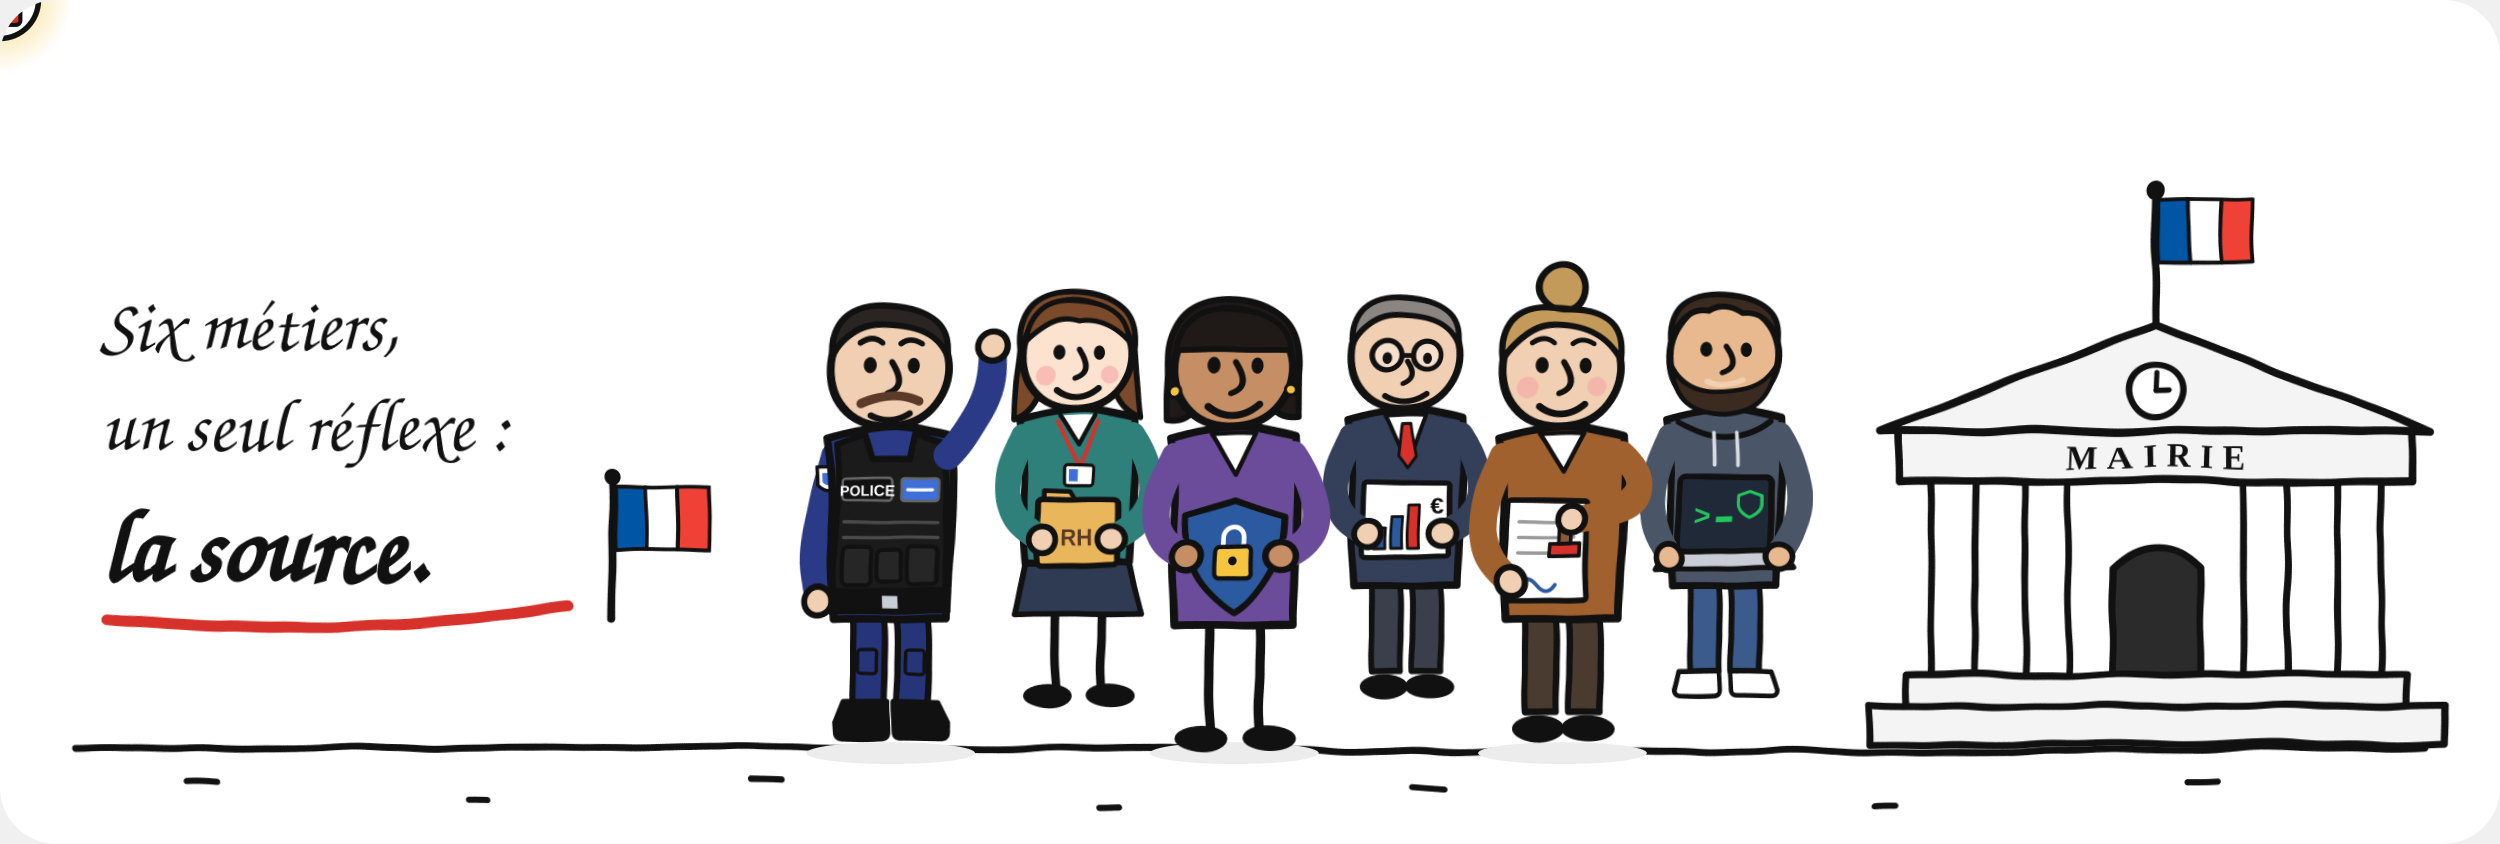
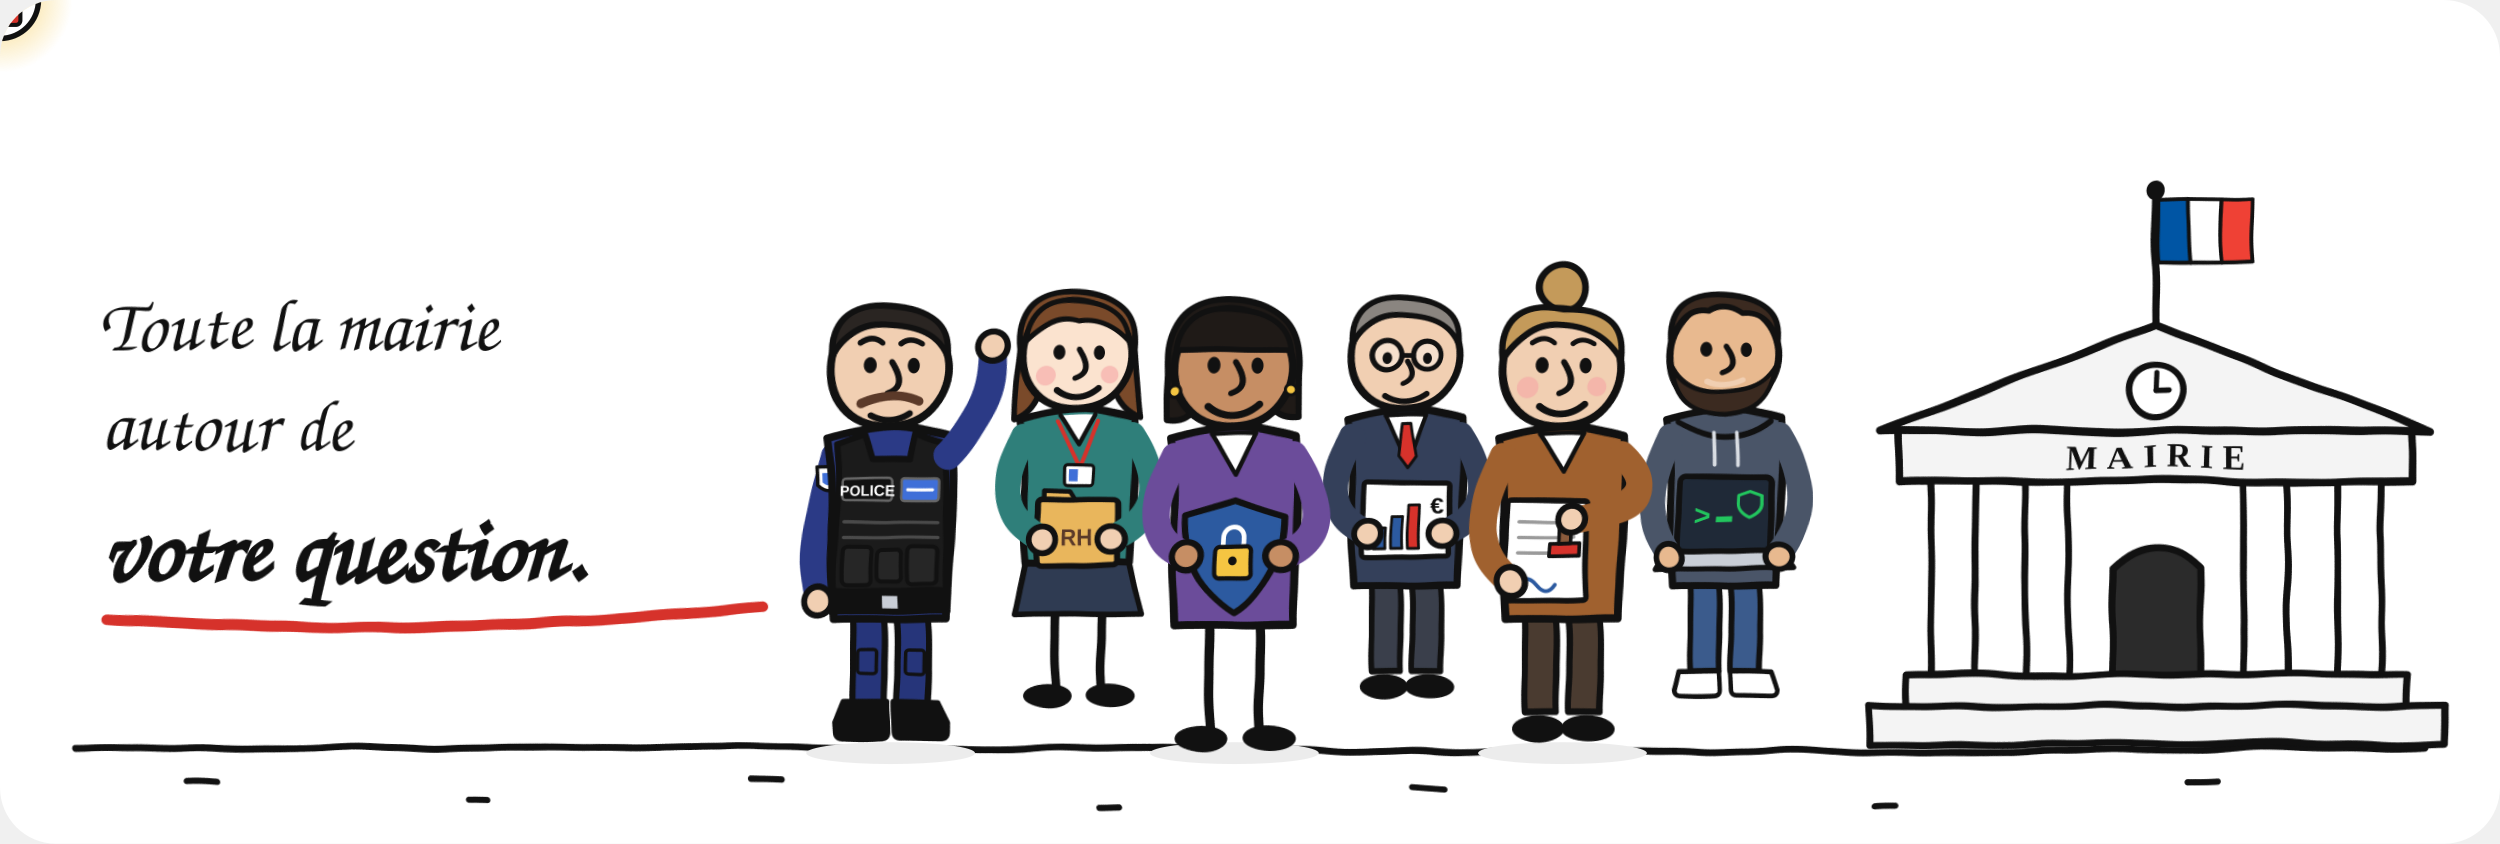
<svg xmlns="http://www.w3.org/2000/svg" viewBox="0 0 800 270" width="800" height="270" role="img" aria-labelledby="t d">
  <defs>
    <clipPath id="card">
      <rect width="800" height="270" rx="18" />
    </clipPath>
    <filter id="ink" x="-10%" y="-10%" width="120%" height="120%">
      <feTurbulence type="fractalNoise" baseFrequency="0.035" numOctaves="2" seed="1" result="n">
        <animate attributeName="seed" values="1;4;7" dur="0.36s" calcMode="discrete" repeatCount="indefinite" />
      </feTurbulence>
      <feDisplacementMap in="SourceGraphic" in2="n" scale="2.6" xChannelSelector="R" yChannelSelector="G" />
    </filter>
    <radialGradient id="glowCode">
      <stop offset="0" stop-color="#F5C542" stop-opacity="0.7" />
      <stop offset="1" stop-color="#F5C542" stop-opacity="0" />
    </radialGradient>
    <g id="flag">
      <g stroke="#111" stroke-width="1.2">
        <rect x="0" y="0" width="10" height="20" fill="#0055A4" />
        <rect x="10" y="0" width="10" height="20" fill="#ffffff" />
        <rect x="20" y="0" width="10" height="20" fill="#EF4135" />
        <animateTransform attributeName="transform" type="skewY" values="0;-7;0;6;0" dur="1.6s" repeatCount="indefinite" />
      </g>
    </g>
    <g id="ff-code">
      <circle r="16" fill="url(#glowCode)">
        <animate attributeName="r" values="13;19;13" dur="1.4s" repeatCount="indefinite" />
      </circle>
      <g stroke="#111" stroke-width="1.2">
        <ellipse cx="-5" cy="-11" rx="3.2" ry="5" fill="#ffffff" fill-opacity="0.85">
          <animate attributeName="ry" values="5;1.6;5" dur="0.12s" repeatCount="indefinite" />
        </ellipse>
        <ellipse cx="5" cy="-11" rx="3.2" ry="5" fill="#ffffff" fill-opacity="0.85">
          <animate attributeName="ry" values="5;1.6;5" dur="0.12s" repeatCount="indefinite" />
        </ellipse>
        <circle cx="0" cy="-9" r="2.6" fill="#111" />
        <path d="M-1 -11 l-3 -5 M1 -11 l3 -5" fill="none" />
      </g>
      <circle r="8.5" fill="#ffffff" stroke="#111" stroke-width="1.2" />
      <rect x="-4.5" y="-5.5" width="9" height="11" rx="1" fill="#d6322b" stroke="#111" stroke-width="0.9" />
      <line x1="-3" y1="-2.5" x2="3" y2="-2.5" stroke="#f5c542" stroke-width="1.2" />
    </g>
  </defs>
  <g clip-path="url(#card)">
    <rect width="800" height="270" fill="#ffffff" />
    <g filter="url(#ink)" stroke="#111" stroke-linecap="round" fill="none">
      <path d="M24 240 C220 237 520 243 776 239" stroke-width="2.2" />
      <path d="M60 250h10M150 256h6M240 250h10M352 258h6M452 252h10M600 258h6M700 250h10" stroke-width="2" />
    </g>
    <g fill="#ececec">
      <ellipse cx="285" cy="241" rx="27" ry="3.5" />
      <ellipse cx="395" cy="241" rx="27" ry="3.5" />
      <ellipse cx="500" cy="241" rx="27" ry="3.5" />
    </g>
    <g filter="url(#ink)" fill="#111" font-family="'Segoe Print', 'Chalkboard SE', 'Comic Sans MS', 'Comic Neue', cursive">
-       <text x="32" y="112" font-size="24">Six métiers,</text>
-       <text x="32" y="144" font-size="24">un seul réflexe :</text>
-       <text x="32" y="186" font-size="32" font-weight="700" textLength="150" lengthAdjust="spacingAndGlyphs">la source.</text>
-       <path d="M34 198 Q108 205 182 194" fill="none" stroke="#d6322b" stroke-width="3.5" stroke-linecap="round" />
-     </g>
-     <g filter="url(#ink)">
-       <line x1="196" y1="154" x2="196" y2="198" stroke="#111" stroke-width="2.4" stroke-linecap="round" />
-       <circle cx="196" cy="153" r="2.6" fill="#111" />
-       <use href="#flag" transform="translate(197 156)" />
+       <text x="32" y="112" font-size="24">Toute la mairie</text>
+       <text x="32" y="144" font-size="24">autour de</text>
+       <text x="32" y="186" font-size="30" font-weight="700" textLength="212" lengthAdjust="spacingAndGlyphs">votre question.</text>
+       <path d="M34 198 Q140 205 244 194" fill="none" stroke="#d6322b" stroke-width="3.5" stroke-linecap="round" />
    </g>
    <g filter="url(#ink)" stroke="#111" stroke-linejoin="round" stroke-linecap="round">
      <line x1="690" y1="104" x2="690" y2="62" stroke-width="2.4" />
      <circle cx="690" cy="61" r="2.6" fill="#111" />
      <use href="#flag" transform="translate(691 64)" />
      <polygon points="602,138 690,104 778,138" fill="#f4f4f4" stroke-width="2.5" />
      <circle cx="690" cy="125" r="8.5" fill="#ffffff" stroke-width="2" />
      <line x1="690" y1="125" x2="690" y2="119" stroke-width="1.6">
        <animateTransform attributeName="transform" type="rotate" values="0 690 125;360 690 125" dur="6s" repeatCount="indefinite" />
      </line>
      <line x1="690" y1="125" x2="694" y2="125" stroke-width="1.8">
        <animateTransform attributeName="transform" type="rotate" values="0 690 125;360 690 125" dur="72s" repeatCount="indefinite" />
      </line>
      <rect x="608" y="138" width="164" height="16" fill="#f4f4f4" stroke-width="2.5" />
      <text x="690" y="150" text-anchor="middle" font-family="Georgia, 'Times New Roman', serif" font-size="11" font-weight="700" letter-spacing="3" fill="#111" stroke="none">MAIRIE</text>
      <g fill="#ffffff" stroke-width="2.2">
        <rect x="618" y="154" width="14" height="62" />
        <rect x="648" y="154" width="14" height="62" />
        <rect x="718" y="154" width="14" height="62" />
        <rect x="748" y="154" width="14" height="62" />
      </g>
      <path d="M676 216 V182 Q690 168 704 182 V216" fill="#2b2b2b" stroke-width="2.2" />
      <rect x="610" y="216" width="160" height="10" fill="#f4f4f4" stroke-width="2.2" />
      <rect x="598" y="226" width="184" height="12" fill="#f4f4f4" stroke-width="2.2" />
    </g>
    <g transform="translate(345 226) scale(0.92) translate(-300 -240)">
      <g filter="url(#ink)" stroke="#111" stroke-linecap="round" stroke-linejoin="round">
        <line x1="292" y1="204" x2="292" y2="233" stroke-width="3" />
        <line x1="308" y1="204" x2="308" y2="233" stroke-width="3" />
        <ellipse cx="289" cy="236" rx="8" ry="3.5" fill="#111" />
        <ellipse cx="311" cy="236" rx="8" ry="3.5" fill="#111" />
        <path d="M283 186 L317 186 L322 208 L278 208 Z" fill="#2f3b52" stroke-width="2" />
        <path d="M280 140 Q300 134 320 140 L318 190 L282 190 Z" fill="#2f7f7a" stroke-width="2.5" />
        <path d="M294 139 L300 149 L306 139" fill="#ffffff" stroke-width="1.5" />
        <path d="M293 141 L300 157 L307 141" fill="none" stroke="#d6322b" stroke-width="1.4" />
        <rect x="295" y="156" width="10" height="7" rx="1" fill="#ffffff" stroke-width="1.1" />
        <rect x="296.5" y="157.5" width="3" height="4" fill="#3f6fd8" stroke="none" />
        <path d="M288 168 v-3 h9 l2 3" fill="#e9b65c" stroke-width="1.6" />
        <rect x="286" y="168" width="28" height="23" rx="1.5" fill="#e9b65c" stroke-width="2" />
        <text x="300" y="184" text-anchor="middle" font-family="Arial, Helvetica, sans-serif" font-size="8" font-weight="700" fill="#5b3a29" stroke="none">RH</text>
        <path d="M281 146 Q266 170 288 182" fill="none" stroke="#2f7f7a" stroke-width="9" />
        <path d="M319 146 Q334 170 312 182" fill="none" stroke="#2f7f7a" stroke-width="9" />
        <circle cx="288" cy="182" r="4.5" fill="#f1cfb2" stroke-width="2" />
        <circle cx="312" cy="182" r="4.5" fill="#f1cfb2" stroke-width="2" />
        <path d="M280 116 Q278 96 300 96 Q322 96 320 116 L322 140 Q314 137 312 128 L288 128 Q286 137 278 140 Z" fill="#7a4a2a" stroke-width="2" />
        <circle cx="300" cy="118" r="19" fill="#fbe3cf" stroke-width="2.5" />
        <path d="M282 113 Q283 99 300 99 Q317 99 318 113 Q309 104 300 106 Q291 104 282 113 Z" fill="#7a4a2a" stroke-width="1.8" />
        <ellipse cx="293" cy="117" rx="2" ry="2.5" fill="#111" stroke="none">
          <animate attributeName="ry" values="2.5;2.5;0.4;2.5" keyTimes="0;0.9;0.95;1" dur="3.9s" repeatCount="indefinite" />
        </ellipse>
        <ellipse cx="307" cy="117" rx="2" ry="2.5" fill="#111" stroke="none">
          <animate attributeName="ry" values="2.5;2.5;0.4;2.5" keyTimes="0;0.9;0.95;1" dur="3.9s" repeatCount="indefinite" />
        </ellipse>
        <path d="M300 116 Q305 124 299 126" fill="none" stroke-width="2" />
        <circle cx="289" cy="125" r="3.3" fill="#f6a5a5" stroke="none" opacity="0.6" />
        <circle cx="311" cy="125" r="3.3" fill="#f6a5a5" stroke="none" opacity="0.6" />
        <path d="M293 130 Q300 136 307 130" fill="none" stroke-width="2.2" />
      </g>
    </g>
    <g transform="translate(450 226) scale(0.92) translate(-300 -240)">
      <g filter="url(#ink)" stroke="#111" stroke-linecap="round" stroke-linejoin="round">
        <rect x="288" y="196" width="10" height="32" fill="#3a3f4b" stroke-width="2" />
        <rect x="302" y="196" width="10" height="32" fill="#3a3f4b" stroke-width="2" />
        <ellipse cx="292" cy="233" rx="8" ry="3.5" fill="#111" />
        <ellipse cx="308" cy="233" rx="8" ry="3.5" fill="#111" />
        <path d="M280 140 Q300 134 320 140 L318 198 L282 198 Z" fill="#34405a" stroke-width="2.5" />
        <path d="M293 139 L300 156 L307 139 Z" fill="#ffffff" stroke-width="1.4" />
        <path d="M298.5 142 h3 l1.5 11 l-3 4 l-3 -4 Z" fill="#d6322b" stroke-width="1" />
        <rect x="285" y="162" width="30" height="26" rx="1" fill="#ffffff" stroke-width="1.8" />
        <rect x="289" y="178" width="4" height="7" fill="#2c5aa0" stroke-width="1" />
        <rect x="295" y="174" width="4" height="11" fill="#2c5aa0" stroke-width="1" />
        <rect x="301" y="170" width="4" height="15" fill="#d6322b" stroke-width="1" />
        <text x="311" y="173" text-anchor="middle" font-family="Arial, Helvetica, sans-serif" font-size="8" font-weight="700" fill="#111" stroke="none">€</text>
        <path d="M281 146 Q266 170 287 180" fill="none" stroke="#34405a" stroke-width="9" />
        <path d="M319 146 Q334 170 313 180" fill="none" stroke="#34405a" stroke-width="9" />
        <circle cx="287" cy="180" r="4.5" fill="#f1cfb2" stroke-width="2" />
        <circle cx="313" cy="180" r="4.5" fill="#f1cfb2" stroke-width="2" />
        <circle cx="300" cy="118" r="19" fill="#f1cfb2" stroke-width="2.5" />
        <path d="M281.5 114 Q280 98 300 98 Q320 98 318.5 114 Q314 104 300 104 Q286 104 281.5 114 Z" fill="#8a8580" stroke-width="2" />
        <circle cx="293" cy="118" r="5" fill="#ffffff" fill-opacity="0.35" stroke-width="1.8" />
        <circle cx="307" cy="118" r="5" fill="#ffffff" fill-opacity="0.35" stroke-width="1.8" />
        <path d="M298 118 L302 118" stroke-width="1.6" />
        <ellipse cx="293" cy="119" rx="1.6" ry="2" fill="#111" stroke="none">
          <animate attributeName="ry" values="2;2;0.4;2" keyTimes="0;0.9;0.95;1" dur="4.6s" repeatCount="indefinite" />
        </ellipse>
        <ellipse cx="307" cy="119" rx="1.6" ry="2" fill="#111" stroke="none">
          <animate attributeName="ry" values="2;2;0.4;2" keyTimes="0;0.9;0.95;1" dur="4.6s" repeatCount="indefinite" />
        </ellipse>
        <path d="M300 120 Q304 126 299 128" fill="none" stroke-width="1.8" />
        <path d="M293 132 Q300 137 307 132" fill="none" stroke-width="2" />
      </g>
    </g>
    <g transform="translate(552 226) scale(0.92) translate(-300 -240)">
      <g filter="url(#ink)" stroke="#111" stroke-linecap="round" stroke-linejoin="round">
        <rect x="288" y="196" width="10" height="32" fill="#3b5b8c" stroke-width="2" />
        <rect x="302" y="196" width="10" height="32" fill="#3b5b8c" stroke-width="2" />
        <path d="M284 228 h14 v6 q0 2 -2 2 h-12 q-2 0 -2 -2 Z" fill="#ffffff" stroke-width="1.6" />
        <path d="M316 228 h-14 v6 q0 2 2 2 h12 q2 0 2 -2 Z" fill="#ffffff" stroke-width="1.6" />
        <path d="M280 140 Q300 134 320 140 L318 198 L282 198 Z" fill="#4a5568" stroke-width="2.5" />
        <path d="M284 141 Q300 152 316 141" fill="none" stroke-width="2" />
        <path d="M296 145 V156 M304 145 V156" stroke="#d9dde3" stroke-width="1.3" />
        <rect x="284" y="160" width="32" height="26" rx="2" fill="#1f2937" stroke-width="2" />
        <text x="289" y="177" font-family="Consolas, 'Courier New', monospace" font-size="10" font-weight="700" fill="#22c55e" stroke="none">&gt;</text>
        <rect x="297" y="174" width="6" height="2" fill="#22c55e" stroke="none">
          <animate attributeName="opacity" values="1;0;1" dur="1s" calcMode="discrete" repeatCount="indefinite" />
        </rect>
        <path d="M309 165 l4 1.5 v3 q0 3 -4 5 q-4 -2 -4 -5 v-3 Z" fill="none" stroke="#22c55e" stroke-width="1.1" />
        <path d="M280 186 L320 186 L324 192 L276 192 Z" fill="#c9ced6" stroke-width="1.8" />
        <path d="M281 146 Q268 168 281 187" fill="none" stroke="#4a5568" stroke-width="9" />
        <path d="M319 146 Q332 168 319 187" fill="none" stroke="#4a5568" stroke-width="9" />
        <circle cx="281" cy="188" r="4.5" fill="#e8b98f" stroke-width="2" />
        <circle cx="319" cy="188" r="4.5" fill="#e8b98f" stroke-width="2" />
        <circle cx="300" cy="118" r="19" fill="#e8b98f" stroke-width="2.5" />
        <path d="M281.5 114 Q279 97 300 97 Q321 97 318.5 114 Q316 102 306 103 Q300 99 294 103 Q284 102 281.5 114 Z" fill="#3b2a20" stroke-width="2" />
        <path d="M282 122 Q284 138 300 139 Q316 138 318 122 Q313 131 300 131 Q287 131 282 122 Z" fill="#3b2a20" stroke-width="1.6" />
        <ellipse cx="293" cy="116" rx="2" ry="2.5" fill="#111" stroke="none">
          <animate attributeName="ry" values="2.5;2.5;0.4;2.5" keyTimes="0;0.9;0.95;1" dur="5.1s" repeatCount="indefinite" />
        </ellipse>
        <ellipse cx="307" cy="116" rx="2" ry="2.5" fill="#111" stroke="none">
          <animate attributeName="ry" values="2.5;2.5;0.4;2.5" keyTimes="0;0.9;0.95;1" dur="5.1s" repeatCount="indefinite" />
        </ellipse>
        <path d="M300 115 Q305 122 299 124" fill="none" stroke-width="2" />
        <path d="M294 127 Q300 130 306 127" fill="none" stroke="#f1cfb2" stroke-width="2" />
      </g>
    </g>
    <g transform="translate(-15 0)">
      <g filter="url(#ink)" stroke="#111" stroke-linecap="round" stroke-linejoin="round">
        <rect x="288" y="196" width="10" height="32" fill="#26357a" stroke-width="2" />
        <rect x="302" y="196" width="10" height="32" fill="#26357a" stroke-width="2" />
        <rect x="289.5" y="208" width="6" height="8" rx="1" fill="none" stroke="#111" stroke-width="1.1" />
        <rect x="304.5" y="208" width="6" height="8" rx="1" fill="none" stroke="#111" stroke-width="1.1" />
        <path d="M285 225 h14 v9 q0 2 -2 2 h-13 q-2 0 -2 -2 v-3 Z" fill="#111" stroke-width="1.6" />
        <path d="M315 225 h-14 v9 q0 2 2 2 h13 q2 0 2 -2 v-3 Z" fill="#111" stroke-width="1.6" />
        <path d="M282 146 Q273 170 277 190" fill="none" stroke="#2b3a86" stroke-width="9" />
        <circle cx="277" cy="192" r="4.5" fill="#f1cfb2" stroke-width="2" />
        <path d="M276 149 h7 v6 q-3.5 3.5 -7 0 Z" fill="#ffffff" stroke-width="1.1" />
        <path d="M277.5 151 h4 v3 q-2 2 -4 0 Z" fill="#3f6fd8" stroke="none" />
        <path d="M280 140 Q300 134 320 140 L318 198 L282 198 Z" fill="#2b3a86" stroke-width="2.5" />
        <path d="M283 142 L292 139 L294 147 L306 147 L308 139 L317 142 L318 189 L282 189 Z" fill="#1b1b1b" stroke-width="2" />
        <rect x="284" y="153" width="16" height="7" rx="1" fill="#111" stroke="#666" stroke-width="0.8" />
        <text x="292" y="158.6" text-anchor="middle" font-family="Arial, Helvetica, sans-serif" font-size="4.8" font-weight="700" fill="#ffffff" stroke="none">POLICE</text>
        <rect x="303" y="153" width="12" height="7" rx="1" fill="#3f6fd8" stroke="#666" stroke-width="0.8" />
        <path d="M305 156.5 h8" stroke="#ffffff" stroke-width="1" />
        <path d="M285 167 h30 M285 172 h30" stroke="#4a4a4a" stroke-width="1.1" />
        <rect x="285" y="175" width="9" height="12" rx="1.5" fill="#262626" stroke-width="1.3" />
        <rect x="306" y="175" width="9" height="12" rx="1.5" fill="#262626" stroke-width="1.3" />
        <rect x="296" y="176" width="8" height="10" rx="1.5" fill="#262626" stroke-width="1.3" />
        <rect x="281" y="189" width="38" height="7" fill="#111" stroke-width="1" />
        <rect x="297" y="190" width="6" height="5" fill="#c9ced6" stroke-width="1" />
        <g>
          <path d="M318 146 Q332 134 333 114" fill="none" stroke="#2b3a86" stroke-width="9" />
          <circle cx="333" cy="111" r="4.8" fill="#f1cfb2" stroke-width="2" />
          <animateTransform attributeName="transform" type="rotate" values="-8 318 146;10 318 146;-8 318 146" dur="1.1s" repeatCount="indefinite" />
        </g>
        <circle cx="300" cy="118" r="19" fill="#f1cfb2" stroke-width="2.5" />
        <path d="M281.5 114 Q280 98 300 98 Q320 98 318.5 114 Q314 104 300 104 Q286 104 281.5 114 Z" fill="#2a2522" stroke-width="2" />
        <ellipse cx="293" cy="117" rx="2" ry="2.5" fill="#111" stroke="none">
          <animate attributeName="ry" values="2.5;2.5;0.4;2.5" keyTimes="0;0.9;0.95;1" dur="4.2s" repeatCount="indefinite" />
        </ellipse>
        <ellipse cx="307" cy="117" rx="2" ry="2.5" fill="#111" stroke="none">
          <animate attributeName="ry" values="2.5;2.5;0.4;2.5" keyTimes="0;0.9;0.95;1" dur="4.2s" repeatCount="indefinite" />
        </ellipse>
        <path d="M300 116 Q305 124 299 126" fill="none" stroke-width="2" />
        <path d="M291 129 Q300 125 309 129" fill="none" stroke="#5b3a29" stroke-width="3" />
        <path d="M294 133 Q300 137 306 133" fill="none" stroke-width="2" />
        <path d="M290 110 Q294 107.5 297 110 M303 110 Q306 107.5 310 110" fill="none" stroke-width="1.8" />
      </g>
    </g>
    <g transform="translate(95 0)">
      <g filter="url(#ink)" stroke="#111" stroke-linecap="round" stroke-linejoin="round">
        <line x1="292" y1="196" x2="292" y2="233" stroke-width="3" />
        <line x1="308" y1="196" x2="308" y2="233" stroke-width="3" />
        <ellipse cx="289" cy="236" rx="8" ry="3.5" fill="#111" />
        <ellipse cx="311" cy="236" rx="8" ry="3.5" fill="#111" />
        <path d="M280 140 Q300 134 320 140 L319 200 L281 200 Z" fill="#6b4c9a" stroke-width="2.5" />
        <path d="M293 139 L300 152 L307 139 Z" fill="#ffffff" stroke-width="1.4" />
        <path d="M300 160 L316 165 Q316 186 300 196 Q284 186 284 165 Z" fill="#2c5aa0" stroke-width="2" />
        <path d="M296.5 175 v-3 a3.5 3.5 0 0 1 7 0 v3" fill="none" stroke="#ffffff" stroke-width="1.6" />
        <rect x="294" y="175" width="12" height="10" rx="1.5" fill="#f5c542" stroke-width="1.4" />
        <circle cx="300" cy="179.5" r="1.4" fill="#111" stroke="none" />
        <path d="M281 146 Q266 170 285 178" fill="none" stroke="#6b4c9a" stroke-width="9" />
        <path d="M319 146 Q334 170 315 178" fill="none" stroke="#6b4c9a" stroke-width="9" />
        <circle cx="285" cy="178" r="4.5" fill="#c68e64" stroke-width="2" />
        <circle cx="315" cy="178" r="4.5" fill="#c68e64" stroke-width="2" />
        <path d="M279 120 Q277 96 300 96 Q323 96 321 120 L321 134 Q313 135 311 128 L289 128 Q287 135 279 134 Z" fill="#1f1a17" stroke-width="2" />
        <circle cx="300" cy="118" r="19" fill="#c68e64" stroke-width="2.5" />
        <path d="M281.5 112 Q283 99 300 99 Q317 99 318.5 112 Z" fill="#1f1a17" stroke-width="1.8" />
        <circle cx="281.5" cy="125" r="1.8" fill="#f5c542" stroke-width="1" />
        <circle cx="318.5" cy="125" r="1.8" fill="#f5c542" stroke-width="1" />
        <ellipse cx="293" cy="117" rx="2" ry="2.6" fill="#111" stroke="none">
          <animate attributeName="ry" values="2.6;2.6;0.4;2.6" keyTimes="0;0.9;0.95;1" dur="3.3s" repeatCount="indefinite" />
        </ellipse>
        <ellipse cx="307" cy="117" rx="2" ry="2.6" fill="#111" stroke="none">
          <animate attributeName="ry" values="2.6;2.6;0.4;2.6" keyTimes="0;0.9;0.95;1" dur="3.3s" repeatCount="indefinite" />
        </ellipse>
        <path d="M300 116 Q305 124 299 126" fill="none" stroke-width="2" />
        <path d="M292 130 Q300 137 308 130" fill="none" stroke-width="2.3" />
      </g>
    </g>
    <g transform="translate(200 0)">
      <g filter="url(#ink)" stroke="#111" stroke-linecap="round" stroke-linejoin="round">
        <rect x="288" y="196" width="10" height="32" fill="#4a3b30" stroke-width="2" />
        <rect x="302" y="196" width="10" height="32" fill="#4a3b30" stroke-width="2" />
        <ellipse cx="292" cy="233" rx="8" ry="3.5" fill="#111" />
        <ellipse cx="308" cy="233" rx="8" ry="3.5" fill="#111" />
        <path d="M280 140 Q300 134 320 140 L318 198 L282 198 Z" fill="#a0612f" stroke-width="2.5" />
        <path d="M293 139 L300 151 L307 139 Z" fill="#ffffff" stroke-width="1.4" />
        <rect x="282" y="160" width="26" height="32" rx="1" fill="#ffffff" stroke-width="1.8" />
        <path d="M286 167 h18 M286 172 h18 M286 177 h12" fill="none" stroke="#9a9a9a" stroke-width="1.1" />
        <path d="M286 187 q3 -4 6 0 t6 0" fill="none" stroke="#2c5aa0" stroke-width="1.2" />
        <circle cx="301" cy="180" r="4.6" fill="none" stroke="#d6322b" stroke-width="1.6" opacity="0">
          <animate attributeName="opacity" values="0;0;1;1;0" keyTimes="0;0.69;0.7;0.95;1" dur="2.4s" repeatCount="indefinite" />
        </circle>
        <path d="M281 146 Q266 172 284 186" fill="none" stroke="#a0612f" stroke-width="9" />
        <circle cx="284" cy="186" r="4.5" fill="#f1cfb2" stroke-width="2" />
        <g>
          <path d="M319 146 Q334 160 306 166" fill="none" stroke="#a0612f" stroke-width="9" />
          <rect x="296" y="174" width="10" height="4" fill="#d6322b" stroke-width="1.2" />
          <rect x="299" y="166" width="4" height="8" fill="#8a5a3b" stroke-width="1.2" />
          <circle cx="303" cy="166" r="4.5" fill="#f1cfb2" stroke-width="2" />
          <animateTransform attributeName="transform" type="rotate" values="20 319 146;20 319 146;0 319 146;20 319 146" keyTimes="0;0.6;0.7;1" dur="2.4s" repeatCount="indefinite" />
        </g>
        <circle cx="300" cy="92" r="7.5" fill="#c49a5a" stroke-width="2.2" />
        <circle cx="300" cy="118" r="19" fill="#f1cfb2" stroke-width="2.5" />
        <path d="M281 115 Q279 97 300 99 Q321 97 319 115 Q312 104 300 104 Q288 104 281 115 Z" fill="#c49a5a" stroke-width="2" />
        <ellipse cx="293" cy="117" rx="2" ry="2.5" fill="#111" stroke="none">
          <animate attributeName="ry" values="2.5;2.5;0.4;2.5" keyTimes="0;0.9;0.95;1" dur="3.6s" repeatCount="indefinite" />
        </ellipse>
        <ellipse cx="307" cy="117" rx="2" ry="2.5" fill="#111" stroke="none">
          <animate attributeName="ry" values="2.5;2.5;0.4;2.5" keyTimes="0;0.9;0.95;1" dur="3.6s" repeatCount="indefinite" />
        </ellipse>
        <path d="M290 110 Q294 107.5 297 110 M303 110 Q306 107.5 310 110" fill="none" stroke-width="1.6" />
        <path d="M300 116 Q305 124 299 126" fill="none" stroke-width="2" />
        <circle cx="289" cy="124" r="3.3" fill="#f6a5a5" stroke="none" opacity="0.6" />
        <circle cx="311" cy="124" r="3.3" fill="#f6a5a5" stroke="none" opacity="0.6" />
        <path d="M293 130 Q300 136 307 130" fill="none" stroke-width="2.2" />
      </g>
    </g>
    <g>
      <g>
        <use href="#ff-code" transform="scale(1.45)" />
        <animateTransform attributeName="transform" type="translate" values="0 0;0 -2.5;0 0" dur="1.1s" repeatCount="indefinite" />
      </g>
      <animateMotion dur="12s" repeatCount="indefinite" calcMode="linear" keyPoints="0;1;0" keyTimes="0;0.5;1" path="M244 76 C280 46 322 46 346 72 S 420 96 452 70 S 530 44 584 76" />
    </g>
  </g>
</svg>
